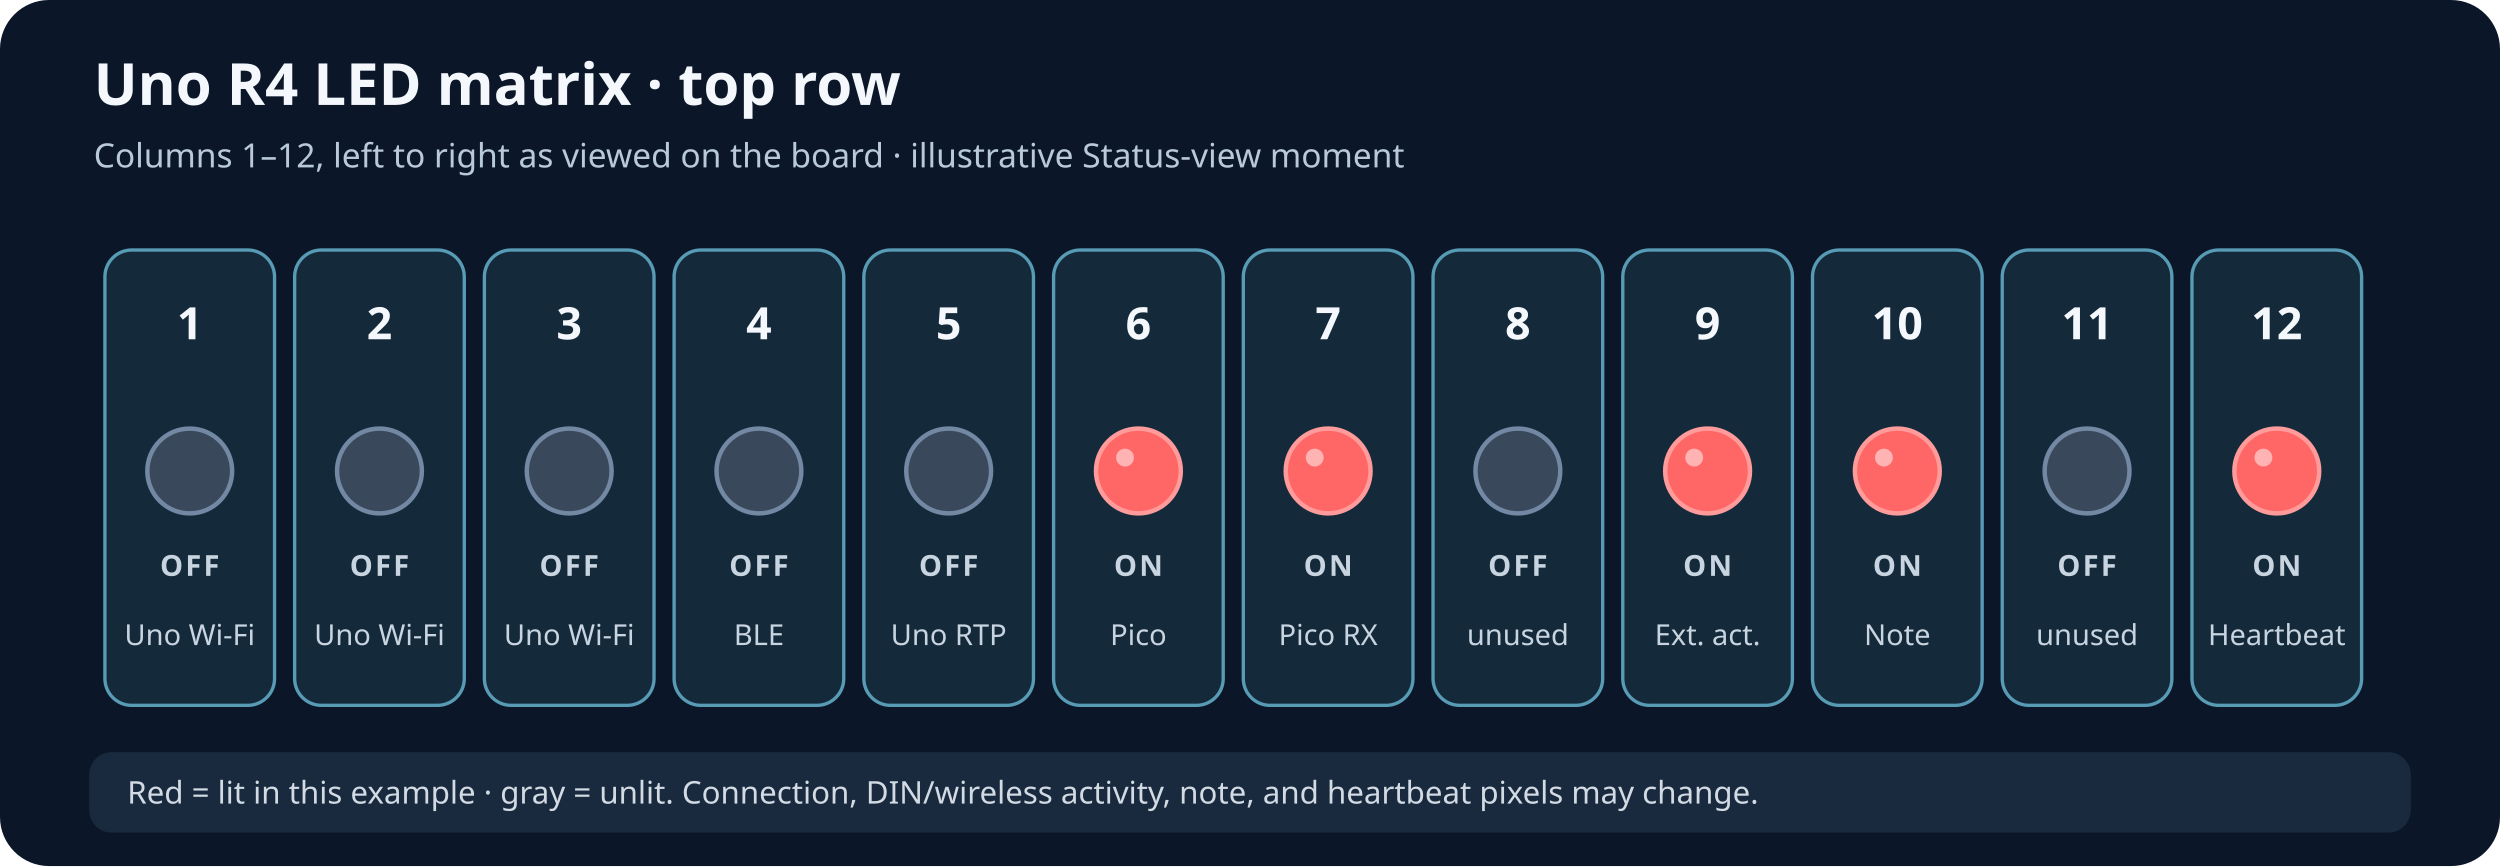
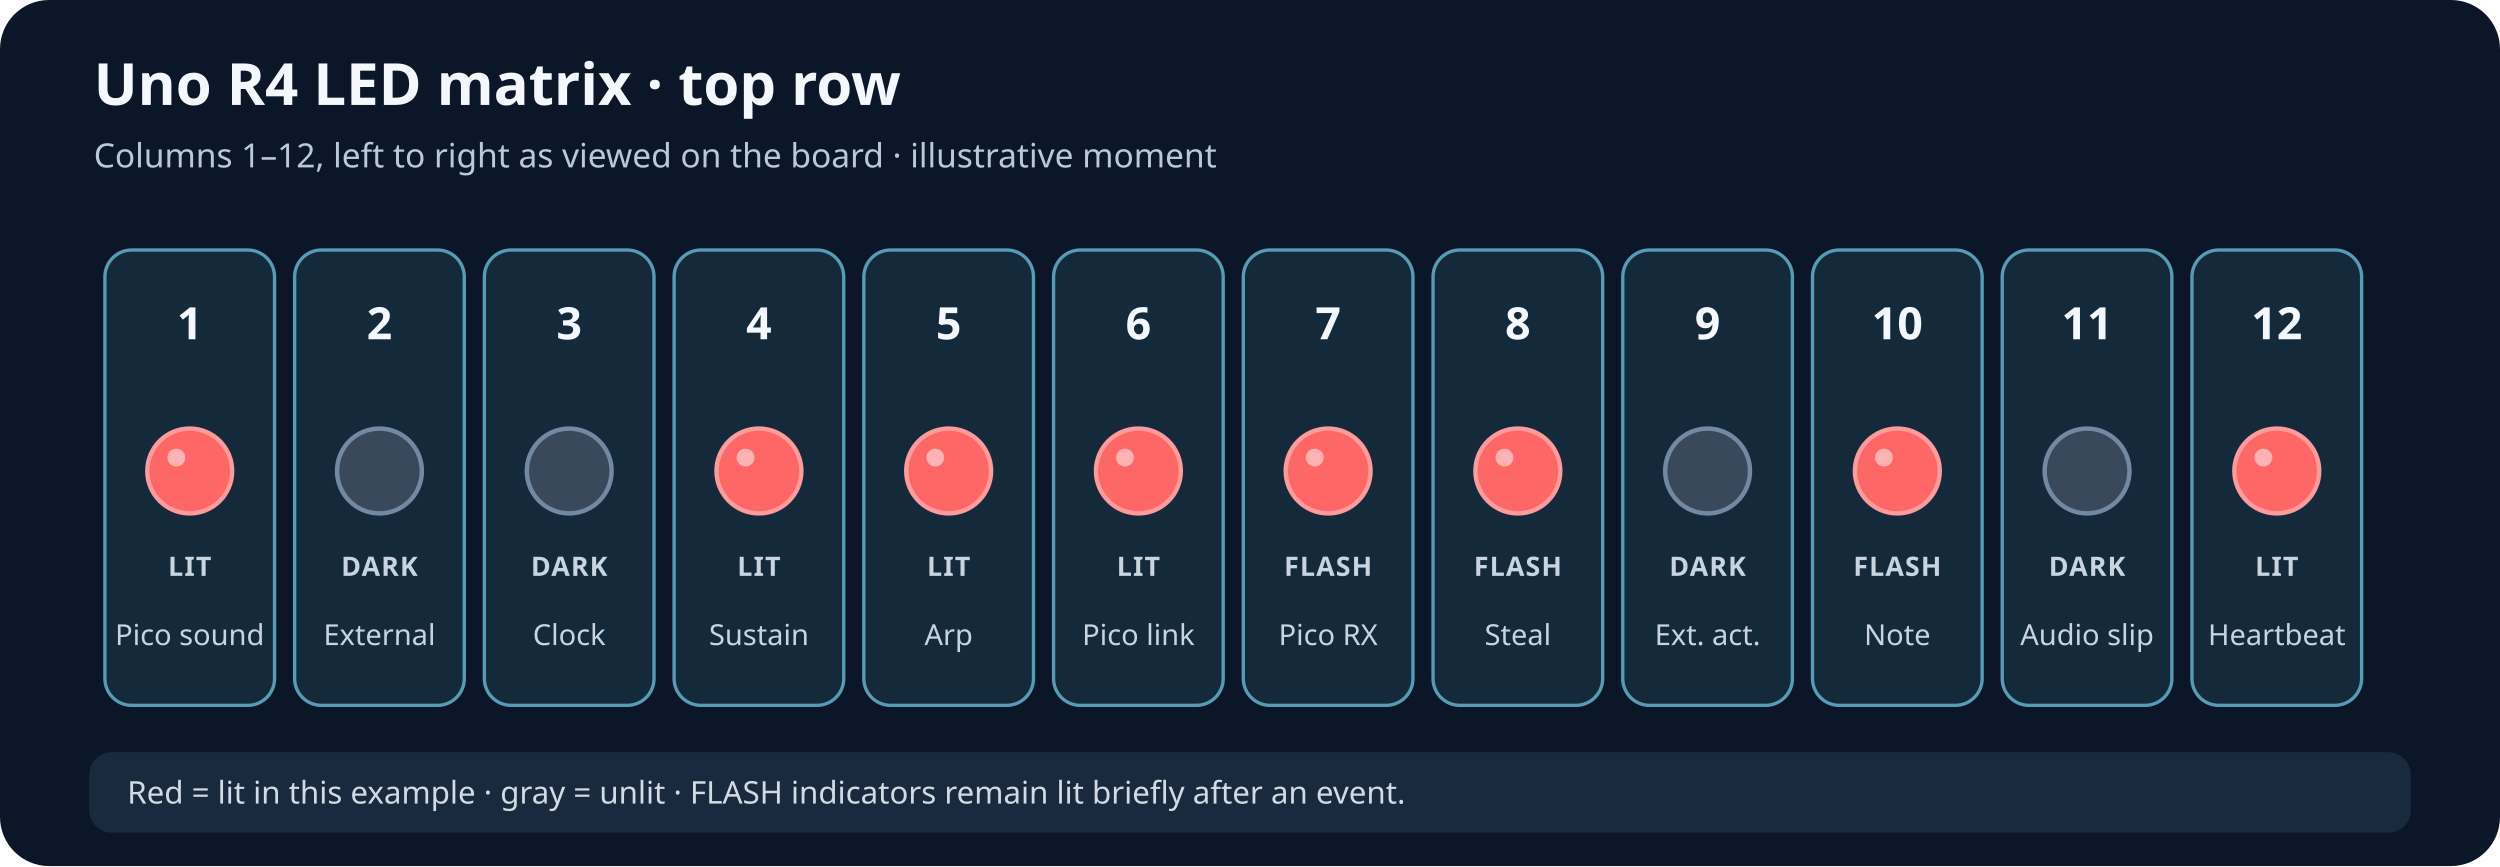
<svg xmlns="http://www.w3.org/2000/svg" width="1120" height="388" viewBox="0 0 1120 388" role="img" aria-labelledby="title desc">
-   <style>.head{font:700 26px system-ui,sans-serif;fill:#f4f7fb}.sub{font:15px system-ui,sans-serif;fill:#b9c9d8}.number{font:700 20px system-ui,sans-serif;fill:#f4f7fb}.state{font:700 13px system-ui,sans-serif;fill:#c8d4df;letter-spacing:1px}.label{font:13px system-ui,sans-serif;fill:#c8d4df}.foot{font:14px system-ui,sans-serif;fill:#d2dbe4}</style>
+   <style>.head{font:700 26px system-ui,sans-serif;fill:#f4f7fb}.sub{font:15px system-ui,sans-serif;fill:#b9c9d8}.number{font:700 20px system-ui,sans-serif;fill:#f4f7fb}.state{font:700 12px system-ui,sans-serif;fill:#c8d4df;letter-spacing:.5px}.label{font:13px system-ui,sans-serif;fill:#c8d4df}.foot{font:14px system-ui,sans-serif;fill:#d2dbe4}</style>
  <rect width="1120" height="388" rx="22" fill="#0b1728" />
  <text x="42" y="47" class="head">Uno R4 LED matrix · top row</text>
-   <text x="42" y="75" class="sub">Columns 1–12, left to right as viewed on the board · illustrative Status-view moment</text>
+   <text x="42" y="75" class="sub">Columns 1–12, left to right as viewed on the board · illustrative moment</text>
  <g transform="translate(47,0)">
    <rect x="0" y="112" width="76" height="204" rx="12" fill="#142a3b" stroke="#589bb5" stroke-width="1.5" />
    <text x="38" y="152" text-anchor="middle" class="number">1</text>
-     <circle cx="38" cy="211" r="19" fill="#39485b" stroke="#7388a3" stroke-width="2" />
-     <text x="38" y="258" text-anchor="middle" class="state">OFF</text>
-     <text x="38" y="289" text-anchor="middle" class="label">Uno Wi-Fi</text>
+     <circle cx="38" cy="211" r="19" fill="#ff6767" stroke="#ff9b9b" stroke-width="2" />
+     <circle cx="32" cy="205" r="4" fill="#ffd0d0" opacity=".72" />
+     <text x="38" y="258" text-anchor="middle" class="state">LIT</text>
+     <text x="38" y="289" text-anchor="middle" class="label">Pico sound</text>
  </g>
  <g transform="translate(132,0)">
    <rect x="0" y="112" width="76" height="204" rx="12" fill="#142a3b" stroke="#589bb5" stroke-width="1.5" />
    <text x="38" y="152" text-anchor="middle" class="number">2</text>
    <circle cx="38" cy="211" r="19" fill="#39485b" stroke="#7388a3" stroke-width="2" />
-     <text x="38" y="258" text-anchor="middle" class="state">OFF</text>
-     <text x="38" y="289" text-anchor="middle" class="label">Uno Wi-Fi</text>
+     <text x="38" y="258" text-anchor="middle" class="state">DARK</text>
+     <text x="38" y="289" text-anchor="middle" class="label">External</text>
  </g>
  <g transform="translate(217,0)">
    <rect x="0" y="112" width="76" height="204" rx="12" fill="#142a3b" stroke="#589bb5" stroke-width="1.5" />
    <text x="38" y="152" text-anchor="middle" class="number">3</text>
    <circle cx="38" cy="211" r="19" fill="#39485b" stroke="#7388a3" stroke-width="2" />
-     <text x="38" y="258" text-anchor="middle" class="state">OFF</text>
-     <text x="38" y="289" text-anchor="middle" class="label">Uno Wi-Fi</text>
+     <text x="38" y="258" text-anchor="middle" class="state">DARK</text>
+     <text x="38" y="289" text-anchor="middle" class="label">Clock</text>
  </g>
  <g transform="translate(302,0)">
    <rect x="0" y="112" width="76" height="204" rx="12" fill="#142a3b" stroke="#589bb5" stroke-width="1.5" />
    <text x="38" y="152" text-anchor="middle" class="number">4</text>
-     <circle cx="38" cy="211" r="19" fill="#39485b" stroke="#7388a3" stroke-width="2" />
-     <text x="38" y="258" text-anchor="middle" class="state">OFF</text>
-     <text x="38" y="289" text-anchor="middle" class="label">BLE</text>
+     <circle cx="38" cy="211" r="19" fill="#ff6767" stroke="#ff9b9b" stroke-width="2" />
+     <circle cx="32" cy="205" r="4" fill="#ffd0d0" opacity=".72" />
+     <text x="38" y="258" text-anchor="middle" class="state">LIT</text>
+     <text x="38" y="289" text-anchor="middle" class="label">Sustain</text>
  </g>
  <g transform="translate(387,0)">
    <rect x="0" y="112" width="76" height="204" rx="12" fill="#142a3b" stroke="#589bb5" stroke-width="1.5" />
    <text x="38" y="152" text-anchor="middle" class="number">5</text>
-     <circle cx="38" cy="211" r="19" fill="#39485b" stroke="#7388a3" stroke-width="2" />
-     <text x="38" y="258" text-anchor="middle" class="state">OFF</text>
-     <text x="38" y="289" text-anchor="middle" class="label">Uno RTP</text>
+     <circle cx="38" cy="211" r="19" fill="#ff6767" stroke="#ff9b9b" stroke-width="2" />
+     <circle cx="32" cy="205" r="4" fill="#ffd0d0" opacity=".72" />
+     <text x="38" y="258" text-anchor="middle" class="state">LIT</text>
+     <text x="38" y="289" text-anchor="middle" class="label">Arp</text>
  </g>
  <g transform="translate(472,0)">
    <rect x="0" y="112" width="76" height="204" rx="12" fill="#142a3b" stroke="#589bb5" stroke-width="1.5" />
    <text x="38" y="152" text-anchor="middle" class="number">6</text>
    <circle cx="38" cy="211" r="19" fill="#ff6767" stroke="#ff9b9b" stroke-width="2" />
    <circle cx="32" cy="205" r="4" fill="#ffd0d0" opacity=".72" />
-     <text x="38" y="258" text-anchor="middle" class="state">ON</text>
-     <text x="38" y="289" text-anchor="middle" class="label">Pico</text>
+     <text x="38" y="258" text-anchor="middle" class="state">LIT</text>
+     <text x="38" y="289" text-anchor="middle" class="label">Pico link</text>
  </g>
  <g transform="translate(557,0)">
    <rect x="0" y="112" width="76" height="204" rx="12" fill="#142a3b" stroke="#589bb5" stroke-width="1.5" />
    <text x="38" y="152" text-anchor="middle" class="number">7</text>
    <circle cx="38" cy="211" r="19" fill="#ff6767" stroke="#ff9b9b" stroke-width="2" />
    <circle cx="32" cy="205" r="4" fill="#ffd0d0" opacity=".72" />
-     <text x="38" y="258" text-anchor="middle" class="state">ON</text>
+     <text x="38" y="258" text-anchor="middle" class="state">FLASH</text>
    <text x="38" y="289" text-anchor="middle" class="label">Pico RX</text>
  </g>
  <g transform="translate(642,0)">
    <rect x="0" y="112" width="76" height="204" rx="12" fill="#142a3b" stroke="#589bb5" stroke-width="1.5" />
    <text x="38" y="152" text-anchor="middle" class="number">8</text>
-     <circle cx="38" cy="211" r="19" fill="#39485b" stroke="#7388a3" stroke-width="2" />
-     <text x="38" y="258" text-anchor="middle" class="state">OFF</text>
-     <text x="38" y="289" text-anchor="middle" class="label">unused</text>
+     <circle cx="38" cy="211" r="19" fill="#ff6767" stroke="#ff9b9b" stroke-width="2" />
+     <circle cx="32" cy="205" r="4" fill="#ffd0d0" opacity=".72" />
+     <text x="38" y="258" text-anchor="middle" class="state">FLASH</text>
+     <text x="38" y="289" text-anchor="middle" class="label">Steal</text>
  </g>
  <g transform="translate(727,0)">
    <rect x="0" y="112" width="76" height="204" rx="12" fill="#142a3b" stroke="#589bb5" stroke-width="1.5" />
    <text x="38" y="152" text-anchor="middle" class="number">9</text>
-     <circle cx="38" cy="211" r="19" fill="#ff6767" stroke="#ff9b9b" stroke-width="2" />
-     <circle cx="32" cy="205" r="4" fill="#ffd0d0" opacity=".72" />
-     <text x="38" y="258" text-anchor="middle" class="state">ON</text>
+     <circle cx="38" cy="211" r="19" fill="#39485b" stroke="#7388a3" stroke-width="2" />
+     <text x="38" y="258" text-anchor="middle" class="state">DARK</text>
    <text x="38" y="289" text-anchor="middle" class="label">Ext. act.</text>
  </g>
  <g transform="translate(812,0)">
    <rect x="0" y="112" width="76" height="204" rx="12" fill="#142a3b" stroke="#589bb5" stroke-width="1.5" />
    <text x="38" y="152" text-anchor="middle" class="number">10</text>
    <circle cx="38" cy="211" r="19" fill="#ff6767" stroke="#ff9b9b" stroke-width="2" />
    <circle cx="32" cy="205" r="4" fill="#ffd0d0" opacity=".72" />
-     <text x="38" y="258" text-anchor="middle" class="state">ON</text>
+     <text x="38" y="258" text-anchor="middle" class="state">FLASH</text>
    <text x="38" y="289" text-anchor="middle" class="label">Note</text>
  </g>
  <g transform="translate(897,0)">
    <rect x="0" y="112" width="76" height="204" rx="12" fill="#142a3b" stroke="#589bb5" stroke-width="1.5" />
    <text x="38" y="152" text-anchor="middle" class="number">11</text>
    <circle cx="38" cy="211" r="19" fill="#39485b" stroke="#7388a3" stroke-width="2" />
-     <text x="38" y="258" text-anchor="middle" class="state">OFF</text>
-     <text x="38" y="289" text-anchor="middle" class="label">unused</text>
+     <text x="38" y="258" text-anchor="middle" class="state">DARK</text>
+     <text x="38" y="289" text-anchor="middle" class="label">Audio slip</text>
  </g>
  <g transform="translate(982,0)">
    <rect x="0" y="112" width="76" height="204" rx="12" fill="#142a3b" stroke="#589bb5" stroke-width="1.5" />
    <text x="38" y="152" text-anchor="middle" class="number">12</text>
    <circle cx="38" cy="211" r="19" fill="#ff6767" stroke="#ff9b9b" stroke-width="2" />
    <circle cx="32" cy="205" r="4" fill="#ffd0d0" opacity=".72" />
-     <text x="38" y="258" text-anchor="middle" class="state">ON</text>
+     <text x="38" y="258" text-anchor="middle" class="state">LIT</text>
    <text x="38" y="289" text-anchor="middle" class="label">Heartbeat</text>
  </g>
  <rect x="40" y="337" width="1040" height="36" rx="10" fill="#1a2a3e" />
-   <text x="57" y="360" class="foot">Red = lit in this example · gray = unlit. Connection, DIN/wireless activity, note, and heartbeat pixels may change.</text>
+   <text x="57" y="360" class="foot">Red = lit in this example · gray = unlit · FLASH indicators remain lit briefly after an event.</text>
</svg>
